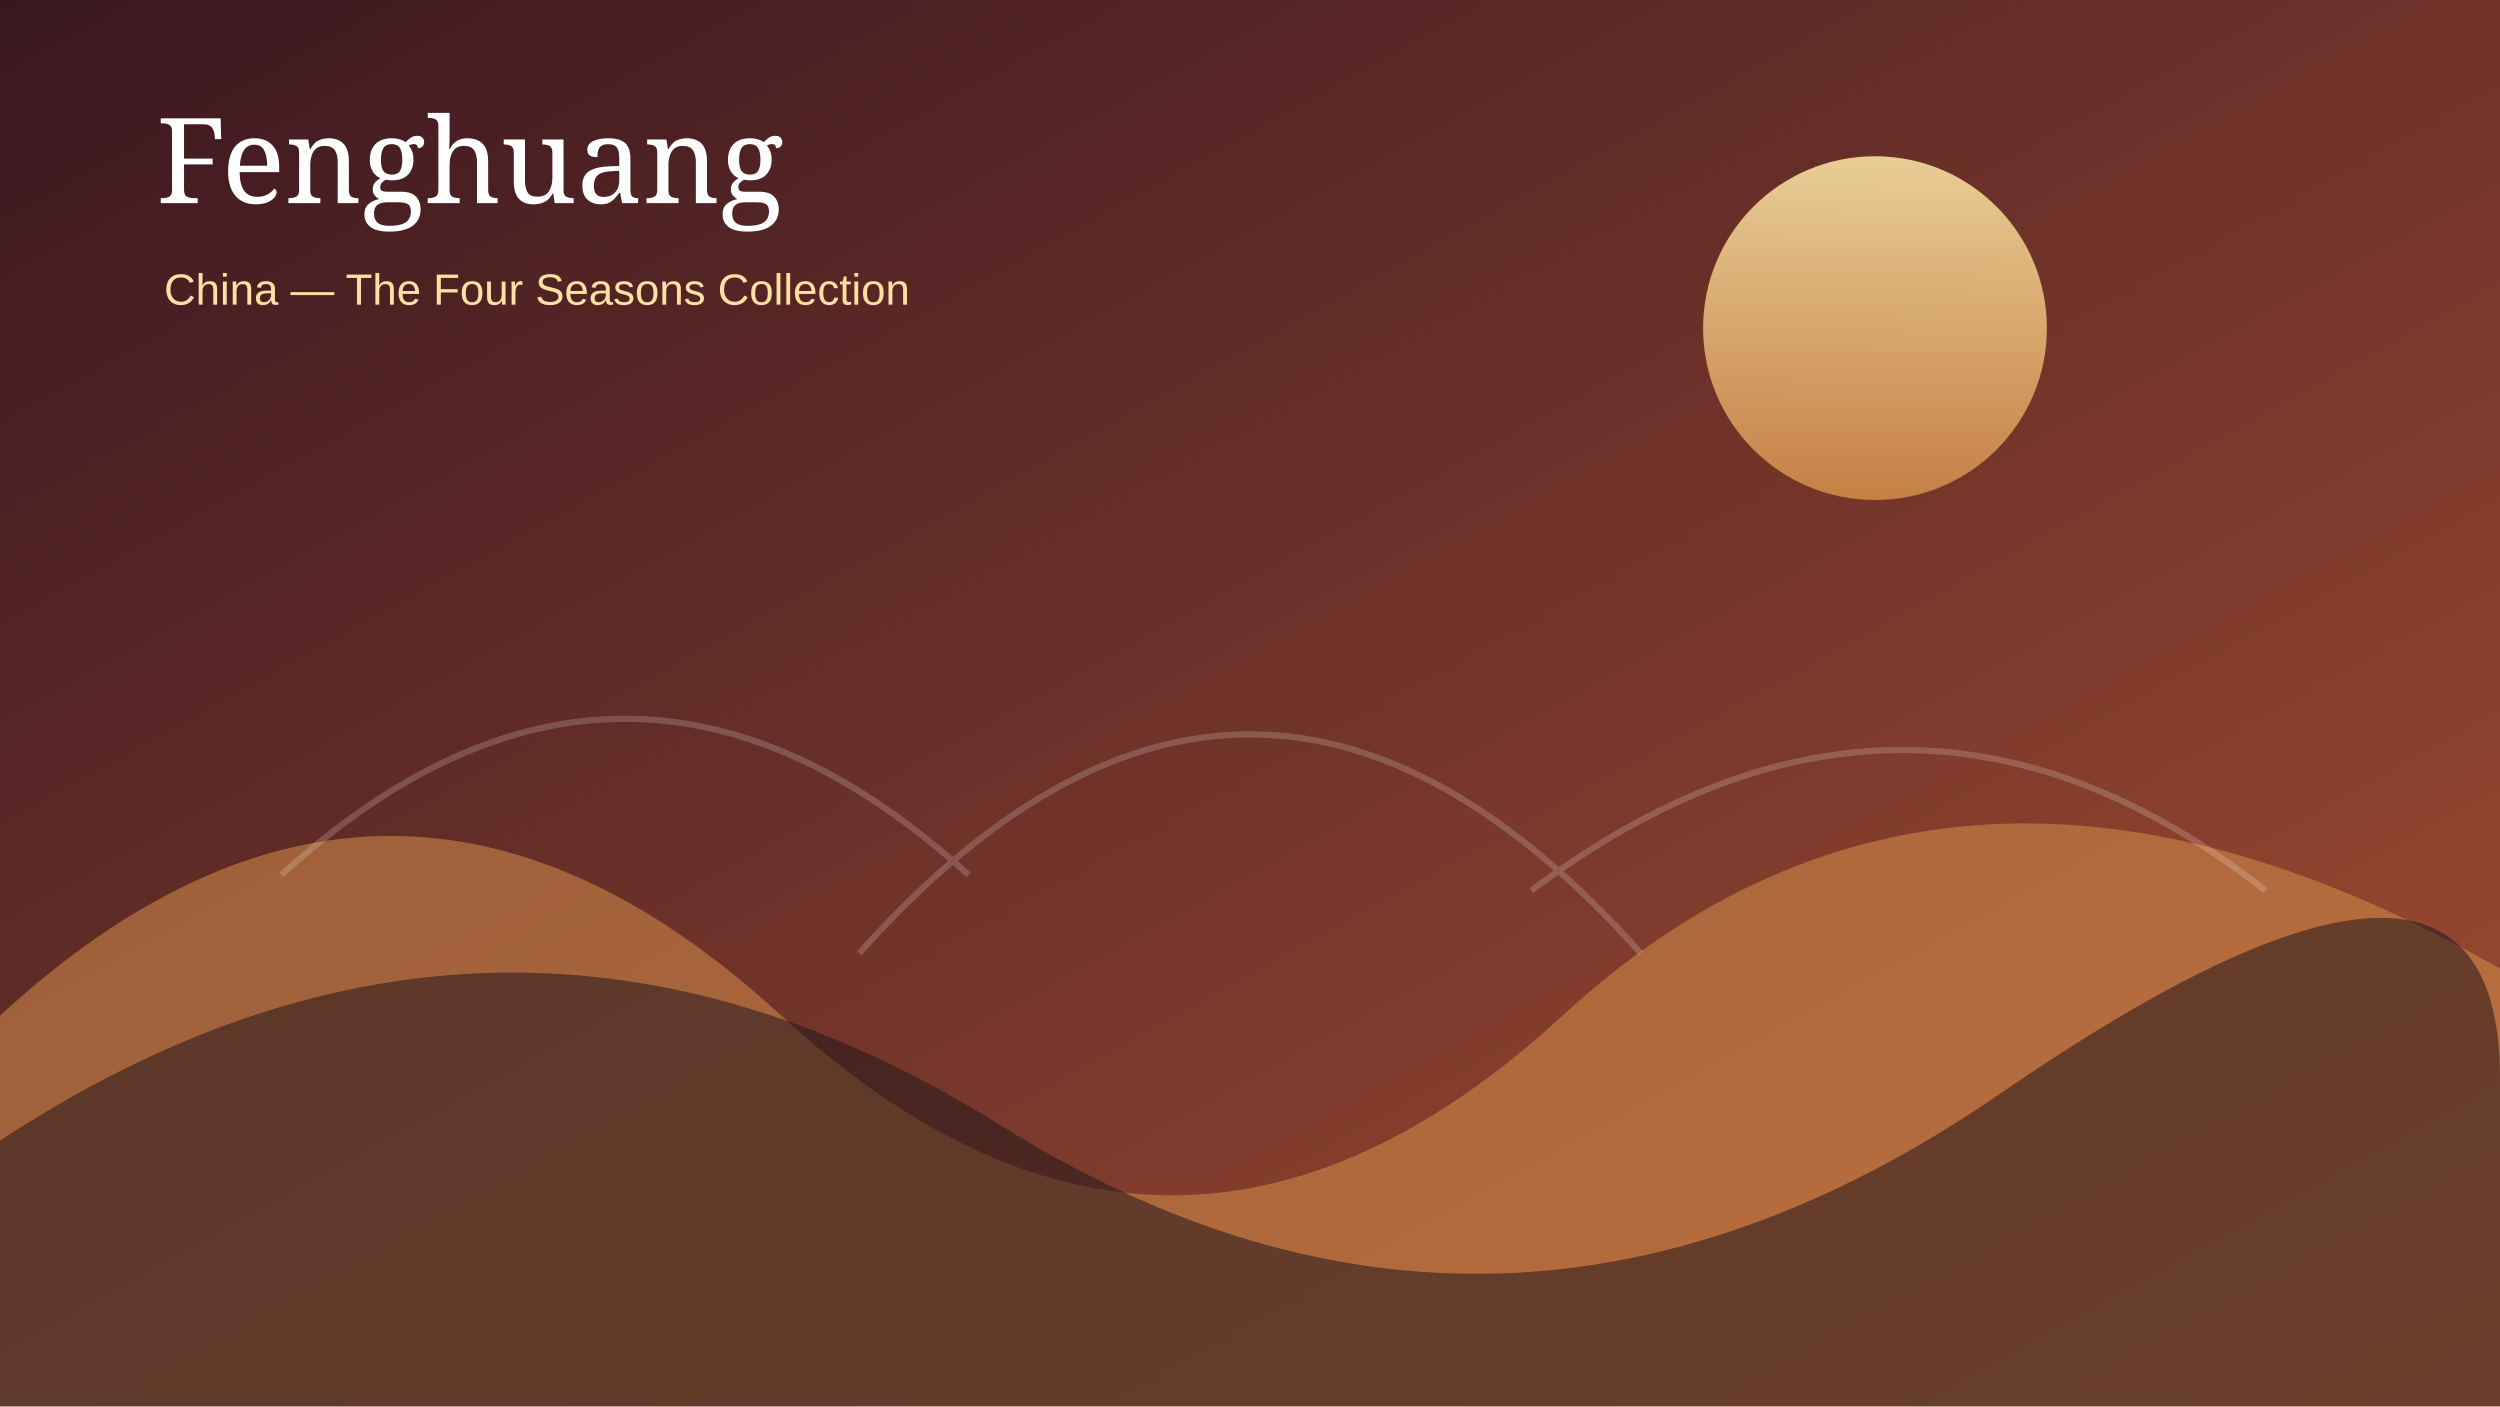
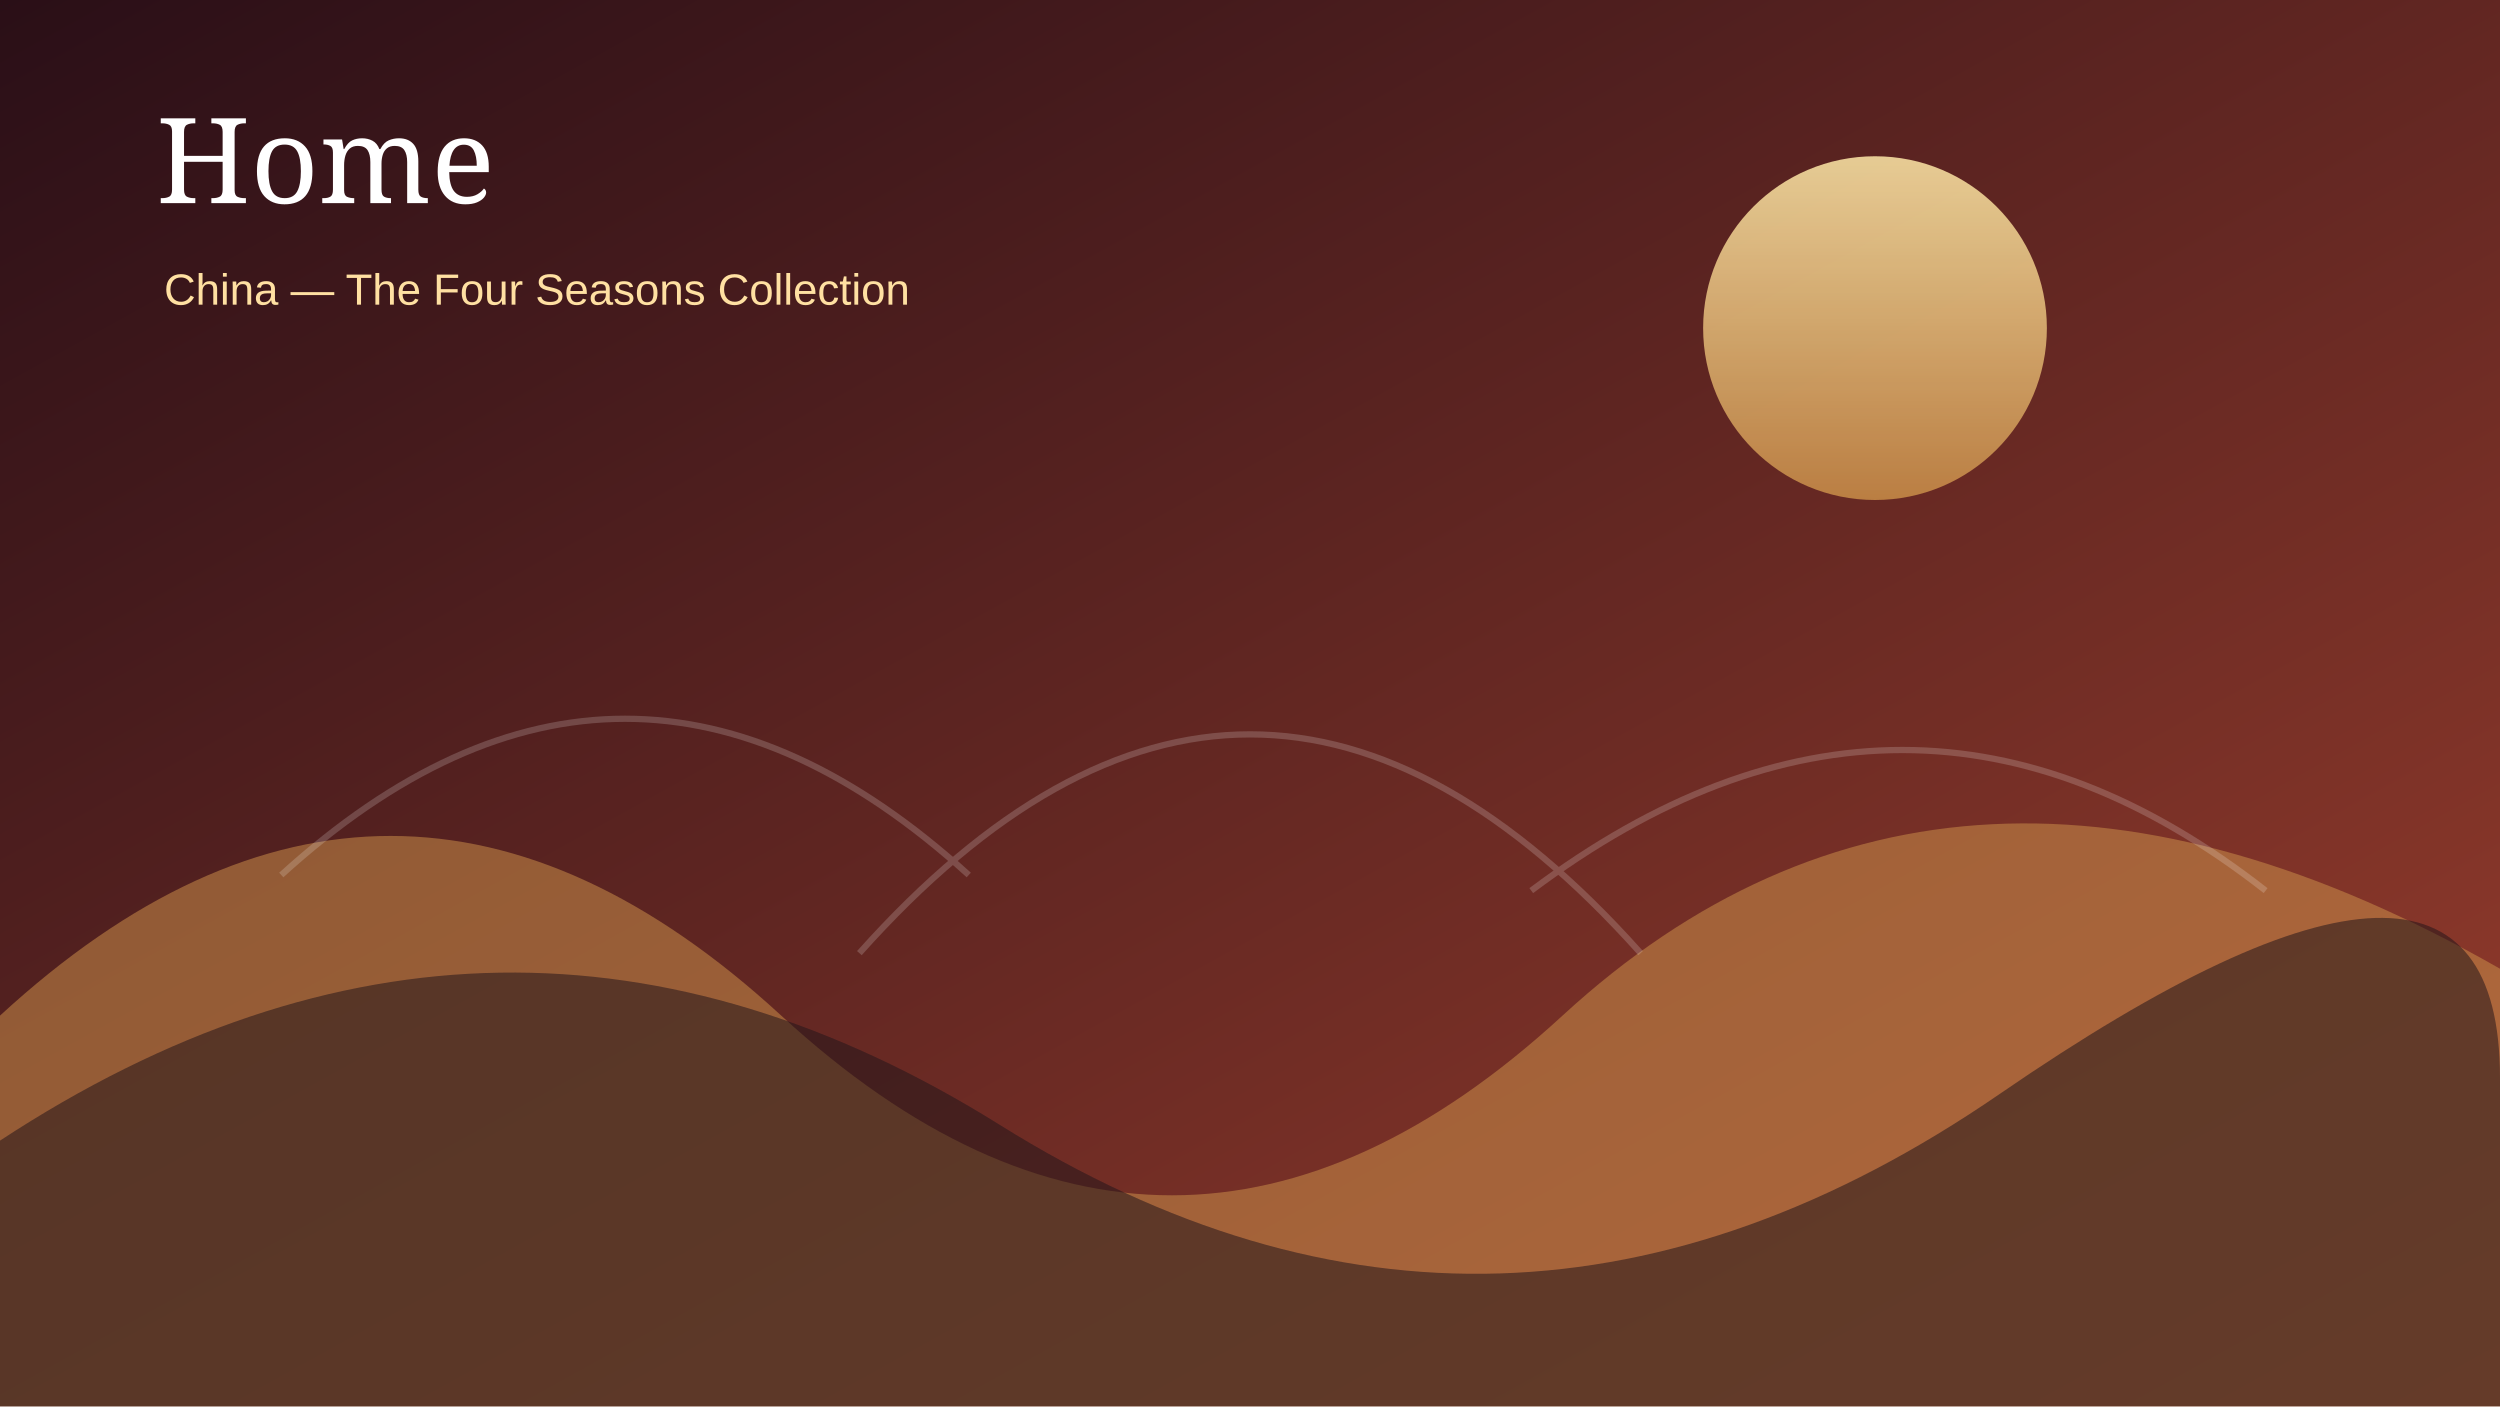
<svg xmlns="http://www.w3.org/2000/svg" viewBox="0 0 1600 900">
  <defs>
    <linearGradient id="bg" x1="0" y1="0" x2="1" y2="1">
-       <stop stop-color="#3a1720" />
-       <stop offset="1" stop-color="#a44f32" />
+       <stop stop-color="#2a0f17" />
+       <stop offset="1" stop-color="#9a3e2d" />
    </linearGradient>
    <linearGradient id="sun" x1="0" y1="0" x2="0" y2="1">
      <stop stop-color="#ffe9a8" />
-       <stop offset="1" stop-color="#d38d4a" />
+       <stop offset="1" stop-color="#c98d48" />
    </linearGradient>
  </defs>
  <rect width="1600" height="900" fill="url(#bg)" />
  <circle cx="1200" cy="210" r="110" fill="url(#sun)" opacity=".85" />
-   <path d="M0 650 Q250 420 500 650 T1000 650 T1600 620 V900 H0Z" fill="#d38d4a" opacity=".55" />
+   <path d="M0 650 Q250 420 500 650 T1000 650 T1600 620 V900 H0Z" fill="#c98d48" opacity=".55" />
  <path d="M0 730 Q320 520 640 720 T1280 700 T1600 690 V900 H0Z" fill="#24151a" opacity=".55" />
  <g fill="none" stroke="#fff" opacity=".18" stroke-width="4">
    <path d="M180 560 Q400 360 620 560" />
    <path d="M550 610 Q800 330 1050 610" />
    <path d="M980 570 Q1220 390 1450 570" />
  </g>
-   <text x="100" y="130" fill="#fff" font-size="76" font-family="Georgia,serif">Fenghuang</text>
+   <text x="100" y="130" fill="#fff" font-size="76" font-family="Georgia,serif">Home</text>
  <text x="105" y="195" fill="#ffe0a2" font-size="28" font-family="Arial,sans-serif">China — The Four Seasons Collection</text>
</svg>
